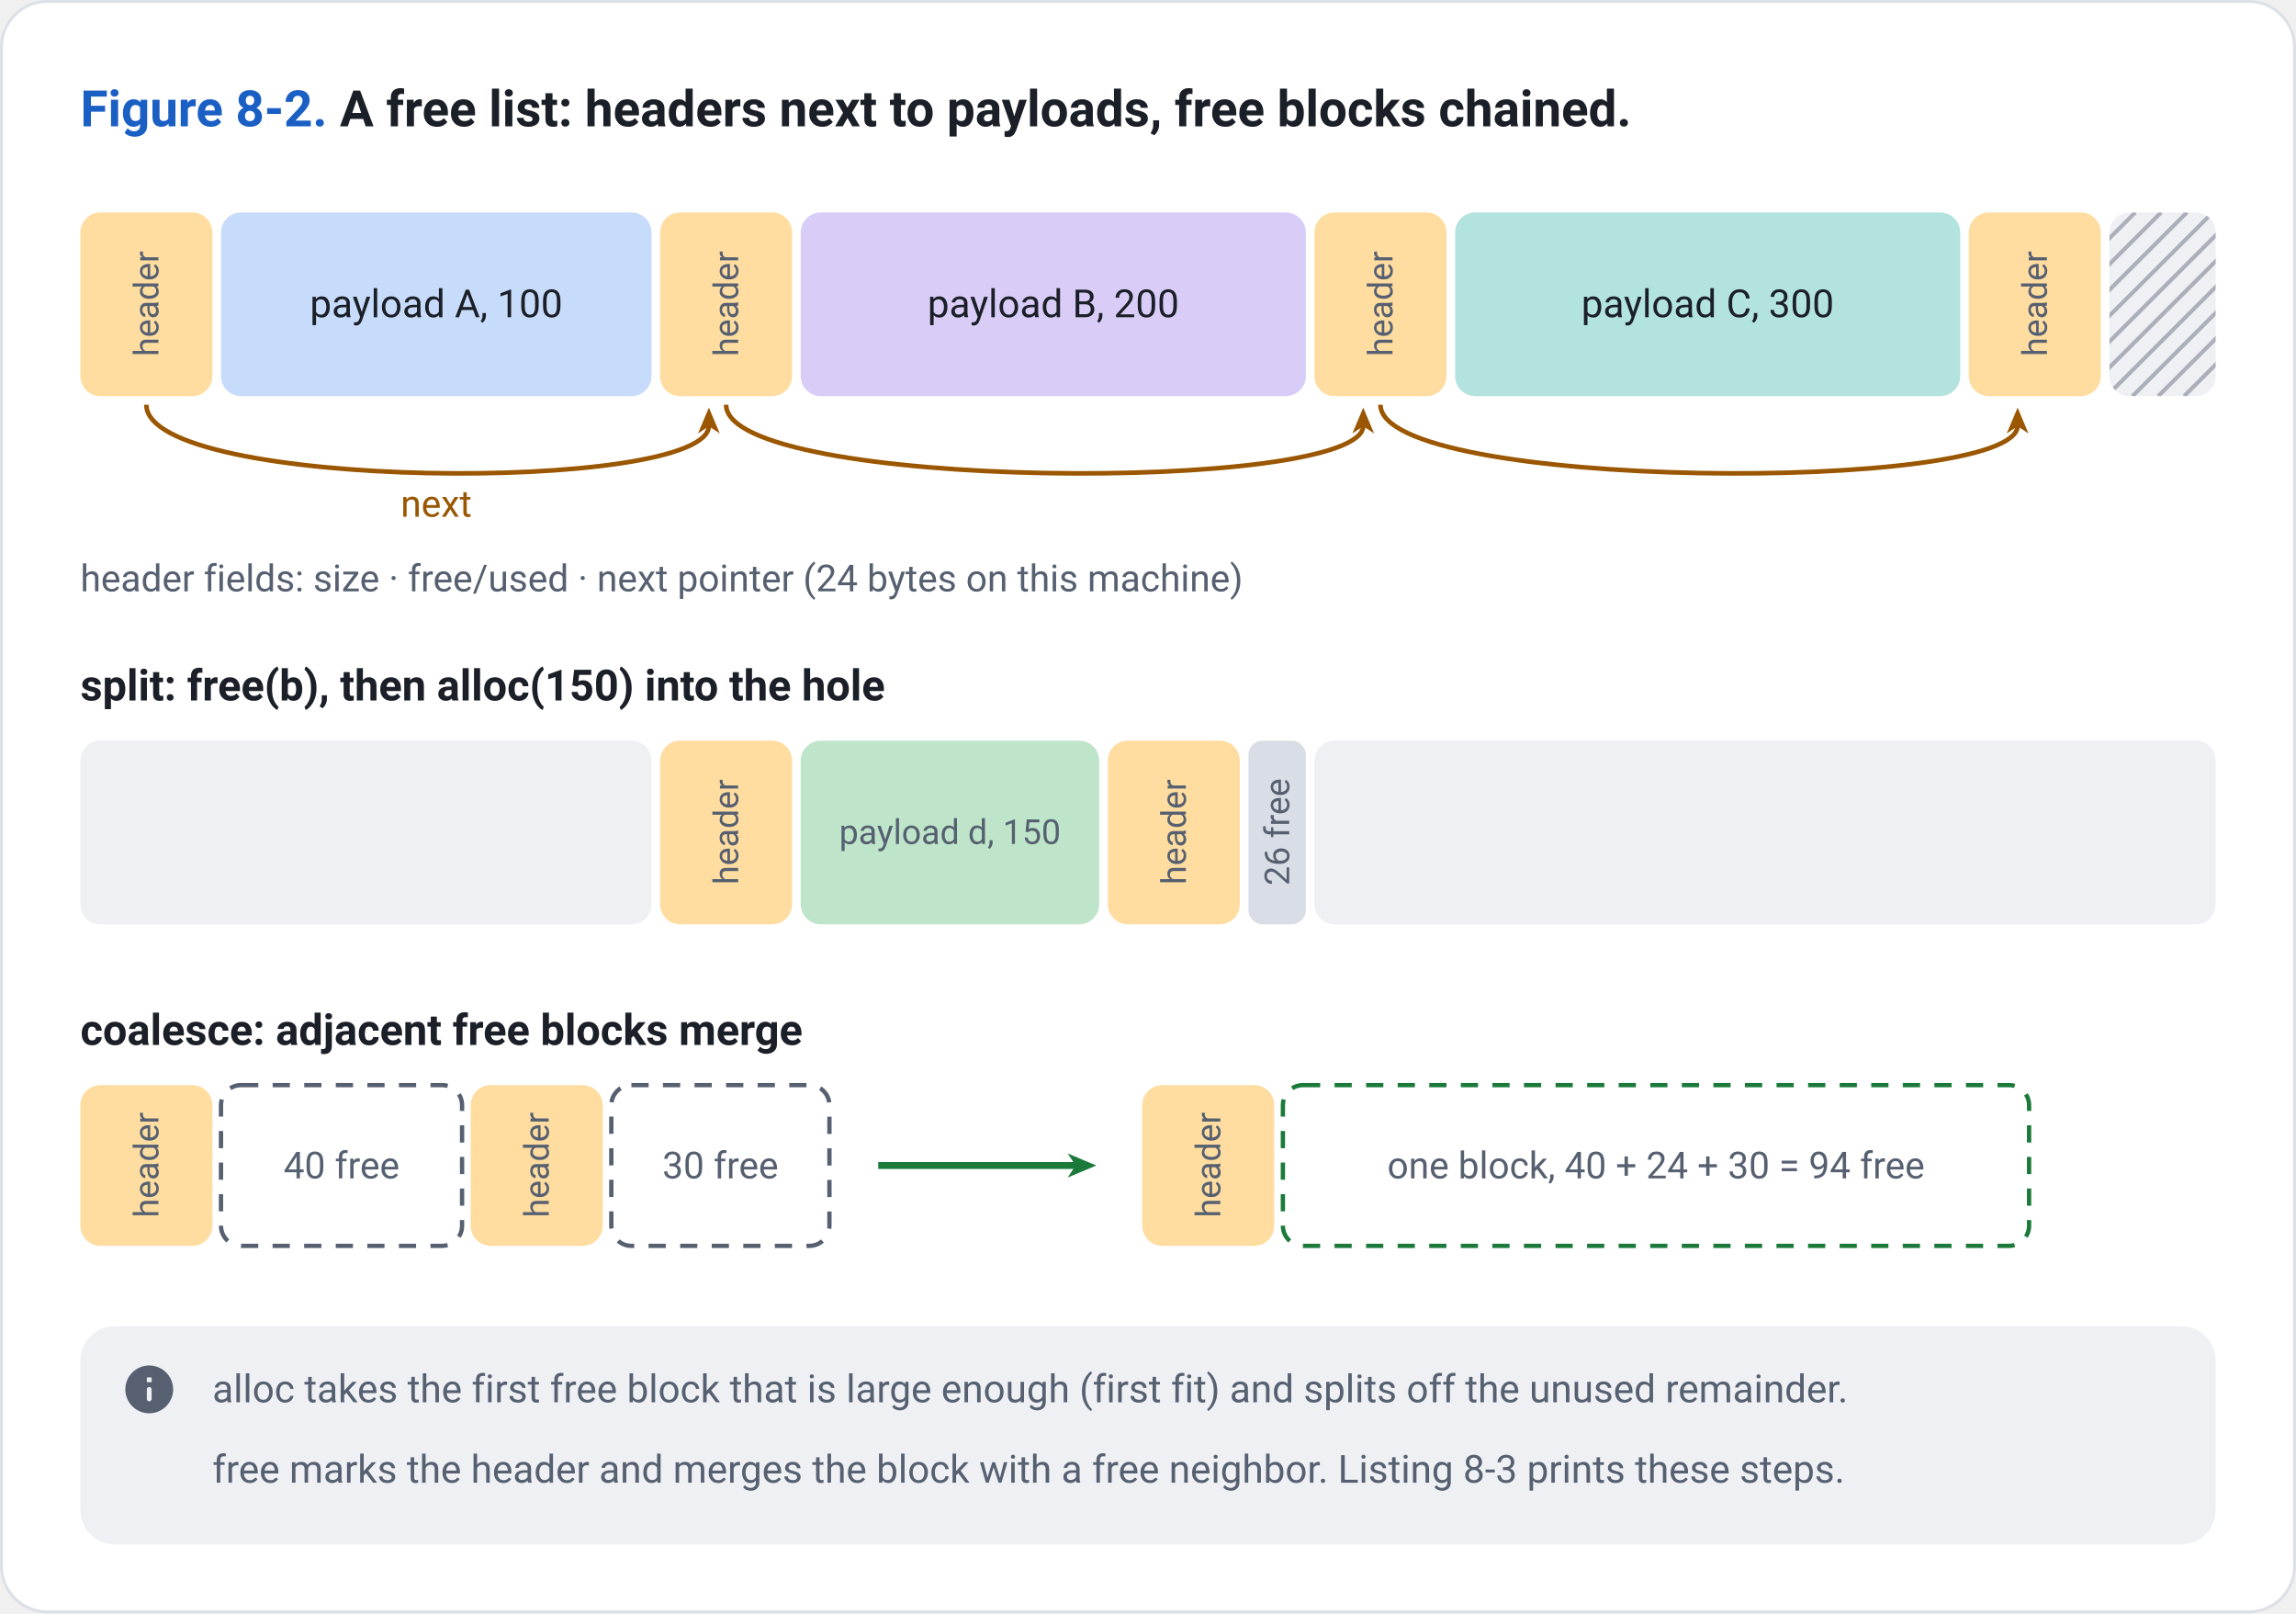
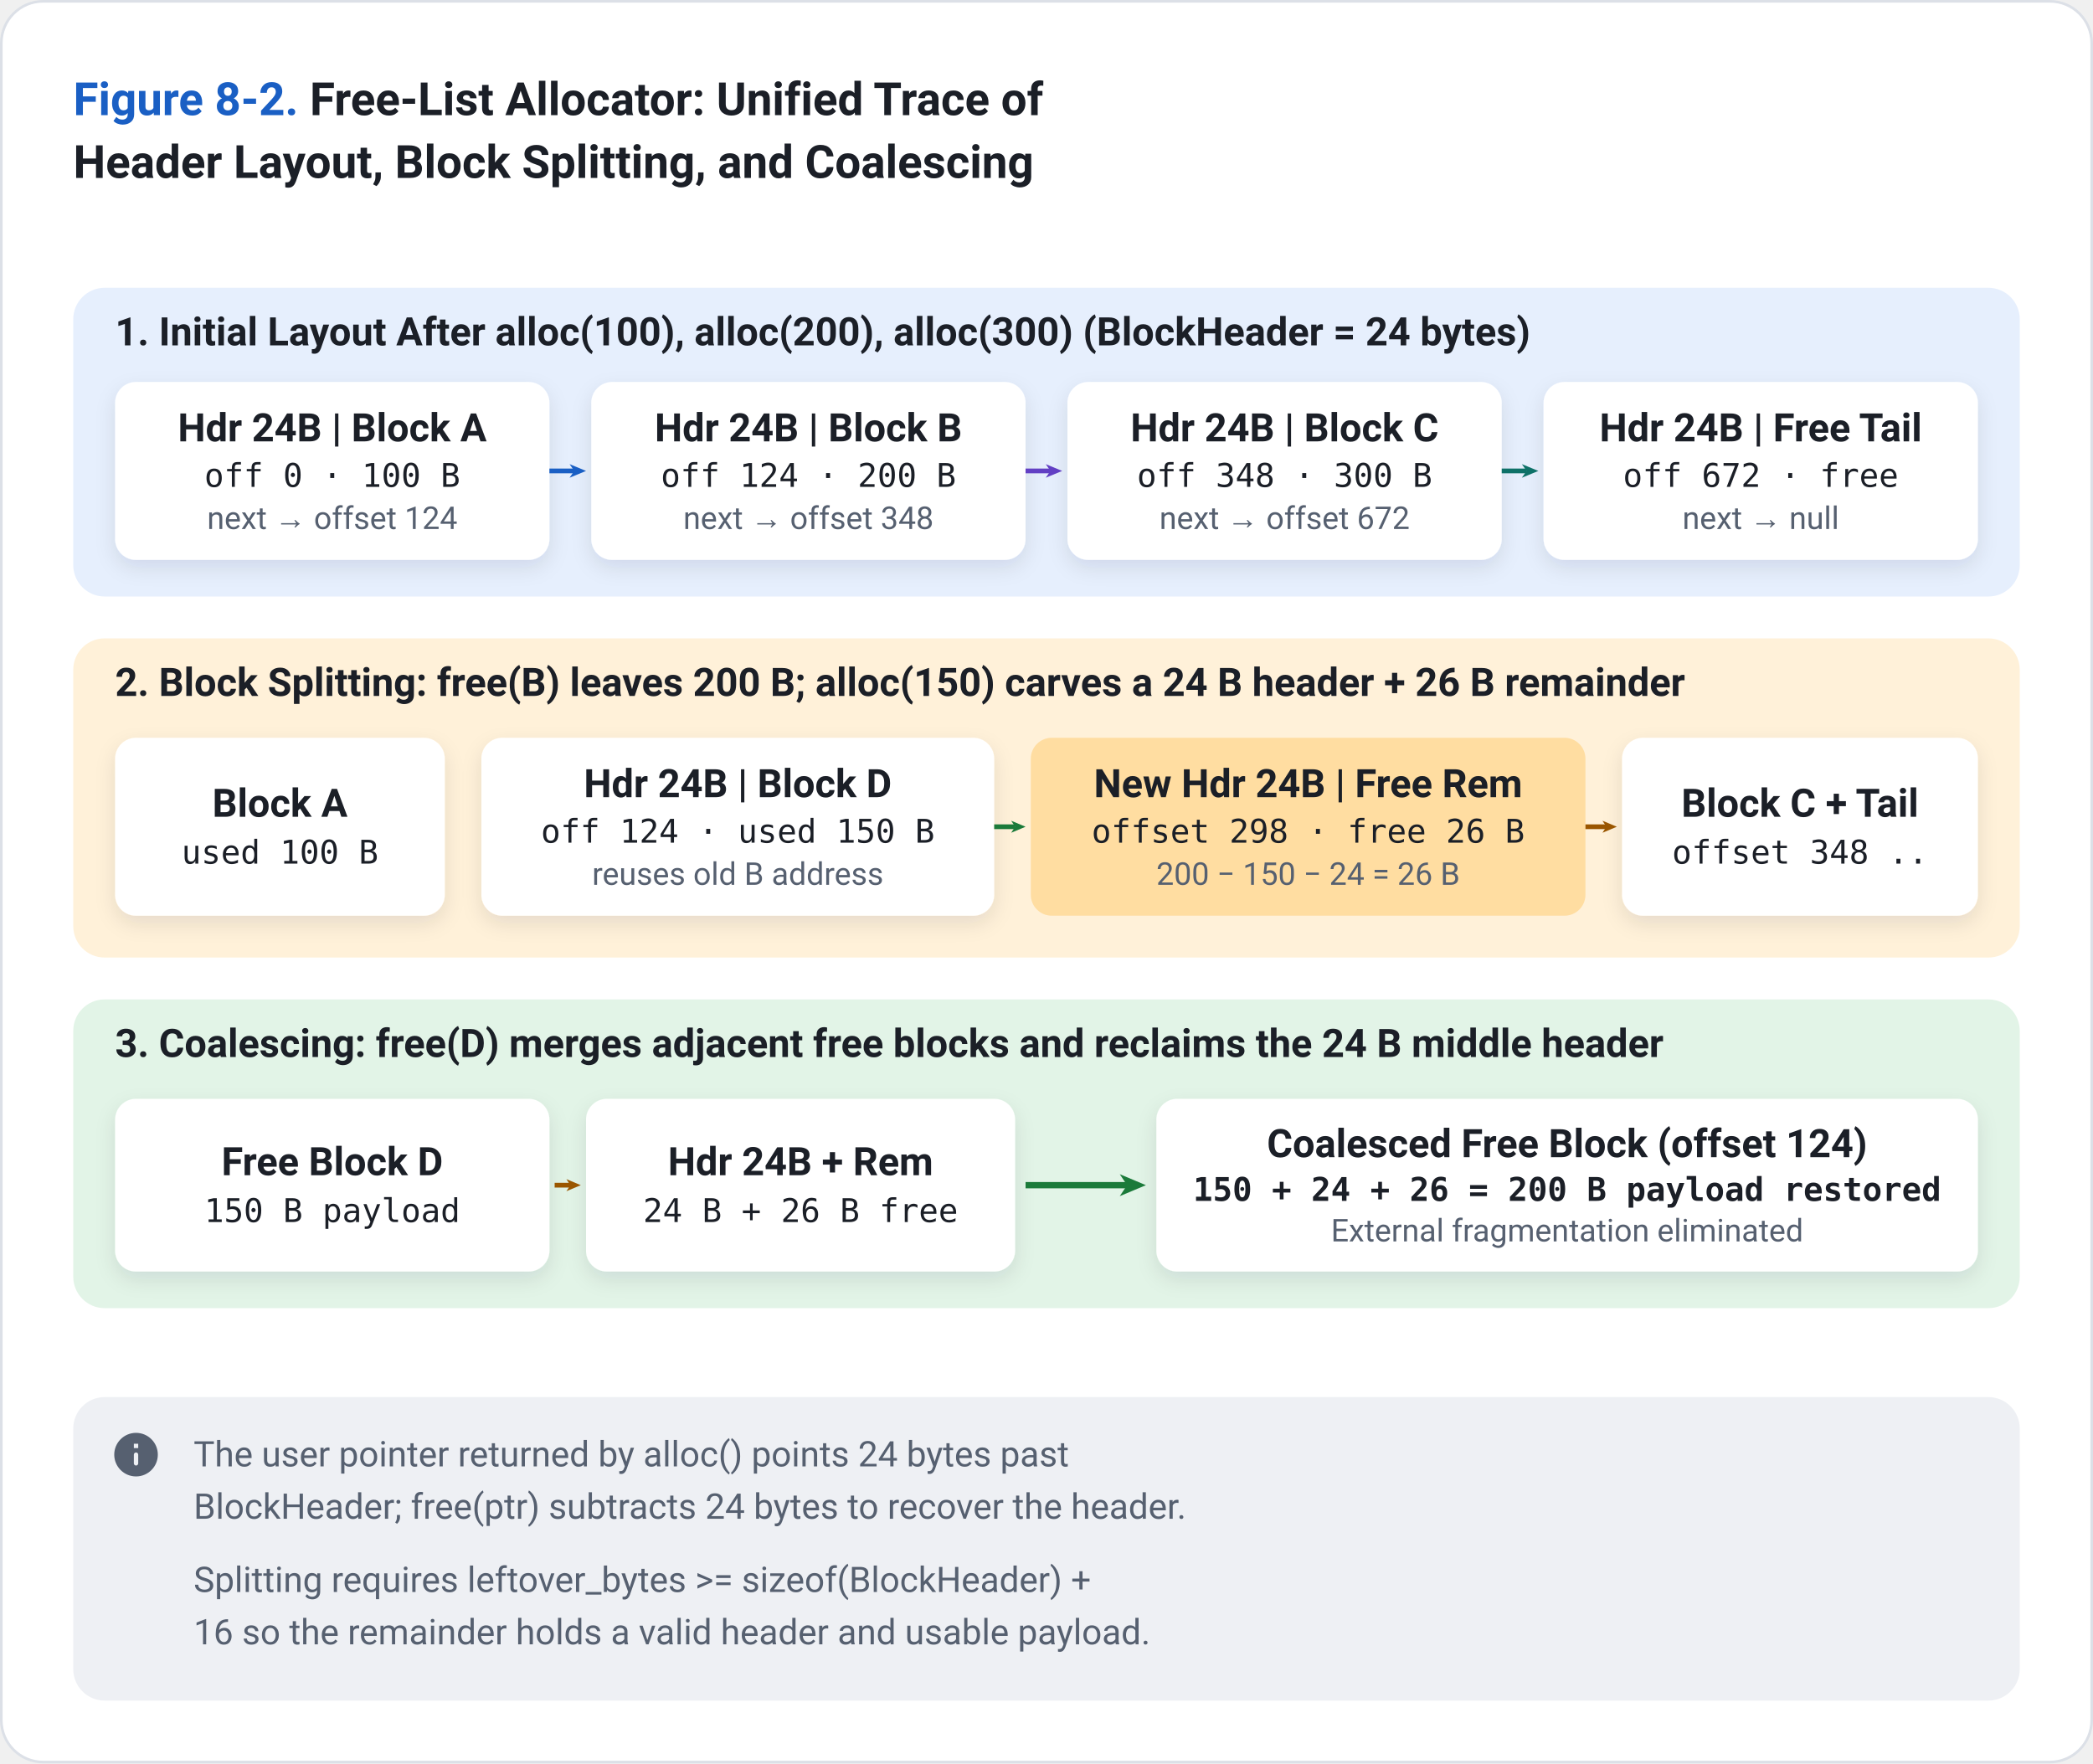
- <svg xmlns="http://www.w3.org/2000/svg" viewBox="0 0 800 562" width="800" height="562">
+ <svg xmlns="http://www.w3.org/2000/svg" viewBox="0 0 800 674" width="800" height="674">
  <style>
    text { font-family: -apple-system, BlinkMacSystemFont, "Segoe UI", Roboto, "Helvetica Neue", Arial, sans-serif; fill: #1B1F27; }
    .paper { fill: #FFFFFF; }
    .frame { fill: #FFFFFF; stroke: #DCE0E7; stroke-width: 1; }
    .card { fill: #FFFFFF; }
    .hair { stroke: #DCE0E7; stroke-width: 1.2; fill: none; }
    .muted { fill: #566070; }
    .ink { fill: #1B1F27; }
    .title { font-size: 17.5px; font-weight: 650; }
    .head { font-size: 15.5px; font-weight: 650; }
    .name { font-size: 15px; font-weight: 650; }
    .body { font-size: 13.5px; }
    .sub { font-size: 13px; }
    .mono { font-size: 12.5px; font-family: "SF Mono", SFMono-Regular, ui-monospace, Menlo, Consolas, monospace; }
    .monob { font-size: 12.5px; font-weight: 650; font-family: "SF Mono", SFMono-Regular, ui-monospace, Menlo, Consolas, monospace; }
    .small { font-size: 12px; }
    .note { font-size: 13.5px; }
    .noteb { font-size: 13.5px; font-weight: 650; }
    .sub, .small, .note { fill: #566070; }
    .c-blue { fill: #E6EFFD; }
    .m-blue { fill: #C7DBFA; }
    .a-blue { fill: #1A5FC4; }
    .t-blue { fill: #1A5FC4; }
    .w-blue { stroke: #1A5FC4; fill: none; stroke-linecap: butt; stroke-linejoin: round; }
    .o-blue { stroke: #1A5FC4; fill: none; stroke-width: 1.5; }
    .h-blue { stroke: #1A5FC4; stroke-width: 1.4; }
    .c-green { fill: #E2F4E7; }
    .m-green { fill: #BEE5C9; }
    .a-green { fill: #1B7A3A; }
    .t-green { fill: #1B7A3A; }
    .w-green { stroke: #1B7A3A; fill: none; stroke-linecap: butt; stroke-linejoin: round; }
    .o-green { stroke: #1B7A3A; fill: none; stroke-width: 1.5; }
    .h-green { stroke: #1B7A3A; stroke-width: 1.4; }
    .c-amber { fill: #FFF1D9; }
    .m-amber { fill: #FFDDA1; }
    .a-amber { fill: #9A5600; }
    .t-amber { fill: #9A5600; }
    .w-amber { stroke: #9A5600; fill: none; stroke-linecap: butt; stroke-linejoin: round; }
    .o-amber { stroke: #9A5600; fill: none; stroke-width: 1.5; }
    .h-amber { stroke: #9A5600; stroke-width: 1.4; }
    .c-red { fill: #FDE8E4; }
    .m-red { fill: #F8C8BF; }
    .a-red { fill: #BF3620; }
    .t-red { fill: #BF3620; }
    .w-red { stroke: #BF3620; fill: none; stroke-linecap: butt; stroke-linejoin: round; }
    .o-red { stroke: #BF3620; fill: none; stroke-width: 1.5; }
    .h-red { stroke: #BF3620; stroke-width: 1.4; }
    .c-purple { fill: #EFE9FC; }
    .m-purple { fill: #D9CDF8; }
    .a-purple { fill: #6240C4; }
    .t-purple { fill: #6240C4; }
    .w-purple { stroke: #6240C4; fill: none; stroke-linecap: butt; stroke-linejoin: round; }
    .o-purple { stroke: #6240C4; fill: none; stroke-width: 1.5; }
    .h-purple { stroke: #6240C4; stroke-width: 1.4; }
    .c-teal { fill: #DDF3F1; }
    .m-teal { fill: #B3E3DE; }
    .a-teal { fill: #0E7168; }
    .t-teal { fill: #0E7168; }
    .w-teal { stroke: #0E7168; fill: none; stroke-linecap: butt; stroke-linejoin: round; }
    .o-teal { stroke: #0E7168; fill: none; stroke-width: 1.5; }
    .h-teal { stroke: #0E7168; stroke-width: 1.4; }
    .c-gray { fill: #EEF0F4; }
    .m-gray { fill: #D9DDE5; }
    .a-gray { fill: #566070; }
    .t-gray { fill: #566070; }
    .w-gray { stroke: #566070; fill: none; stroke-linecap: butt; stroke-linejoin: round; }
    .o-gray { stroke: #566070; fill: none; stroke-width: 1.5; }
    .h-gray { stroke: #566070; stroke-width: 1.4; }
    .c-wire { fill: #EEF0F4; }
    .m-wire { fill: #D9DDE5; }
    .a-wire { fill: #5B6676; }
    .t-wire { fill: #5B6676; }
    .w-wire { stroke: #5B6676; fill: none; stroke-linecap: butt; stroke-linejoin: round; }
    .o-wire { stroke: #5B6676; fill: none; stroke-width: 1.5; }
    .h-wire { stroke: #5B6676; stroke-width: 1.4; }
  </style>
  <defs>
    <filter id="lift" x="-10%" y="-15%" width="120%" height="140%">
      <feDropShadow dx="0" dy="1" stdDeviation="1.2" flood-color="#1B2430" flood-opacity="0.14" />
      <feDropShadow dx="0" dy="3" stdDeviation="4" flood-color="#1B2430" flood-opacity="0.10" />
    </filter>
  </defs>
-   <rect x="0.5" y="0.5" width="799" height="561" rx="16" class="frame" />
+   <rect x="0.5" y="0.5" width="799" height="673" rx="16" class="frame" />
  <text x="28" y="44" class="title">
-     <tspan class="t-blue">Figure 8-2.</tspan> A free list: headers next to payloads, free blocks chained.</text>
-   <g transform="translate(0 74)">
-     <rect x="28.0" y="0.0" width="46.0" height="64.0" rx="7" class="m-amber" />
-     <text x="51.0" y="36.0" class="small" text-anchor="middle" transform="rotate(-90 51.0 31.8)">header</text>
-     <rect x="77.0" y="0.0" width="150.0" height="64.0" rx="7" class="m-blue" />
-     <text x="152.0" y="36.5" class="body" text-anchor="middle" data-fit="82.0,222.0">payload A, 100</text>
-     <rect x="230.0" y="0.0" width="46.0" height="64.0" rx="7" class="m-amber" />
-     <text x="253.0" y="36.0" class="small" text-anchor="middle" transform="rotate(-90 253.0 31.8)">header</text>
-     <rect x="279.0" y="0.0" width="176.0" height="64.0" rx="7" class="m-purple" />
-     <text x="367.0" y="36.5" class="body" text-anchor="middle" data-fit="284.0,450.0">payload B, 200</text>
-     <rect x="458.0" y="0.0" width="46.0" height="64.0" rx="7" class="m-amber" />
-     <text x="481.0" y="36.0" class="small" text-anchor="middle" transform="rotate(-90 481.0 31.8)">header</text>
-     <rect x="507.0" y="0.0" width="176.0" height="64.0" rx="7" class="m-teal" />
-     <text x="595.0" y="36.5" class="body" text-anchor="middle" data-fit="512.0,678.0">payload C, 300</text>
-     <rect x="686.0" y="0.0" width="46.0" height="64.0" rx="7" class="m-amber" />
-     <text x="709.0" y="36.0" class="small" text-anchor="middle" transform="rotate(-90 709.0 31.8)">header</text>
-     <rect x="735.0" y="0.0" width="37.0" height="64.0" rx="7" class="c-gray" />
-     <clipPath id="clip-15">
-       <rect x="735.0" y="0.0" width="37.0" height="64.0" rx="7" />
-     </clipPath>
-     <g clip-path="url(#clip-15)">
-       <line x1="671.0" y1="64.0" x2="735.0" y2="0.0" class="h-gray" opacity="0.45" />
-       <line x1="680.0" y1="64.0" x2="744.0" y2="0.0" class="h-gray" opacity="0.45" />
-       <line x1="689.0" y1="64.0" x2="753.0" y2="0.0" class="h-gray" opacity="0.45" />
-       <line x1="698.0" y1="64.0" x2="762.0" y2="0.0" class="h-gray" opacity="0.45" />
-       <line x1="707.0" y1="64.0" x2="771.0" y2="0.0" class="h-gray" opacity="0.45" />
-       <line x1="716.0" y1="64.0" x2="780.0" y2="0.0" class="h-gray" opacity="0.45" />
-       <line x1="725.0" y1="64.0" x2="789.0" y2="0.0" class="h-gray" opacity="0.45" />
-       <line x1="734.0" y1="64.0" x2="798.0" y2="0.0" class="h-gray" opacity="0.45" />
-       <line x1="743.0" y1="64.0" x2="807.0" y2="0.0" class="h-gray" opacity="0.45" />
-       <line x1="752.0" y1="64.0" x2="816.0" y2="0.0" class="h-gray" opacity="0.45" />
-       <line x1="761.0" y1="64.0" x2="825.0" y2="0.0" class="h-gray" opacity="0.45" />
-       <line x1="770.0" y1="64.0" x2="834.0" y2="0.0" class="h-gray" opacity="0.45" />
-     </g>
-     <polygon points="247.0,68.0 250.8,77.0 247.0,74.5 243.2,77.0" class="a-amber" />
-     <path d="M51.0,67.0 C51.0,97.0 247.0,98.0 247.0,74.3" class="w-amber" stroke-width="1.6" />
-     <polygon points="475.0,68.0 478.8,77.0 475.0,74.5 471.2,77.0" class="a-amber" />
-     <path d="M253.0,67.0 C253.0,97.0 475.0,98.0 475.0,74.3" class="w-amber" stroke-width="1.6" />
-     <polygon points="703.0,68.0 706.8,77.0 703.0,74.5 699.2,77.0" class="a-amber" />
-     <path d="M481.0,67.0 C481.0,97.0 703.0,98.0 703.0,74.3" class="w-amber" stroke-width="1.6" />
-     <text x="152.0" y="106.0" class="sub t-amber" text-anchor="middle">next</text>
-     <text x="28.0" y="132.0" class="sub">header fields: size · free/used · next pointer (24 bytes on this machine)</text>
-     <text x="28.0" y="170.0" class="name">split: free(b), then alloc(150) into the hole</text>
-     <rect x="28.0" y="184.0" width="199.0" height="64.0" rx="7" class="c-gray" />
-     <rect x="458.0" y="184.0" width="314.0" height="64.0" rx="7" class="c-gray" />
-     <rect x="230.0" y="184.0" width="46.0" height="64.0" rx="7" class="m-amber" />
-     <text x="253.0" y="220.0" class="small" text-anchor="middle" transform="rotate(-90 253.0 215.8)">header</text>
-     <rect x="279.0" y="184.0" width="104.0" height="64.0" rx="7" class="m-green" />
-     <text x="331.0" y="220.0" class="small" text-anchor="middle" data-fit="284.0,378.0">payload d, 150</text>
-     <rect x="386.0" y="184.0" width="46.0" height="64.0" rx="7" class="m-amber" />
-     <text x="409.0" y="220.0" class="small" text-anchor="middle" transform="rotate(-90 409.0 215.8)">header</text>
-     <rect x="435.0" y="184.0" width="20.0" height="64.0" rx="5" class="m-gray" />
-     <text x="445.0" y="220.0" class="small" text-anchor="middle" transform="rotate(-90 445.0 215.8)">26 free</text>
-     <text x="28.0" y="290.0" class="name">coalesce: adjacent free blocks merge</text>
-     <rect x="28.0" y="304.0" width="46.0" height="56.0" rx="7" class="m-amber" />
-     <text x="51.0" y="336.0" class="small" text-anchor="middle" transform="rotate(-90 51.0 331.8)">header</text>
-     <rect x="77.0" y="304.0" width="84.0" height="56.0" rx="7" class="o-gray" stroke-dasharray="6 5" />
-     <text x="119.0" y="336.5" class="sub" text-anchor="middle">40 free</text>
-     <rect x="164.0" y="304.0" width="46.0" height="56.0" rx="7" class="m-amber" />
-     <text x="187.0" y="336.0" class="small" text-anchor="middle" transform="rotate(-90 187.0 331.8)">header</text>
-     <rect x="213.0" y="304.0" width="76.0" height="56.0" rx="7" class="o-gray" stroke-dasharray="6 5" />
-     <text x="251.0" y="336.5" class="sub" text-anchor="middle">30 free</text>
-     <polygon points="382.0,332.0 372.0,336.2 374.8,332.0 372.0,327.8" class="a-green" />
-     <path d="M306.0,332.0 L375.0,332.0" class="w-green" stroke-width="2.4" />
-     <rect x="398.0" y="304.0" width="46.0" height="56.0" rx="7" class="m-amber" />
-     <text x="421.0" y="336.0" class="small" text-anchor="middle" transform="rotate(-90 421.0 331.8)">header</text>
-     <rect x="447.0" y="304.0" width="260.0" height="56.0" rx="7" class="o-green" stroke-dasharray="6 5" />
-     <text x="577.0" y="336.5" class="sub" text-anchor="middle" data-fit="451.0,703.0">one block, 40 + 24 + 30 = 94 free</text>
+     <tspan class="t-blue">Figure 8-2.</tspan> Free-List Allocator: Unified Trace of</text>
+   <text x="28" y="68" class="title">Header Layout, Block Splitting, and Coalescing</text>
+   <g transform="translate(0 98)">
+     <rect x="28.0" y="12.0" width="744.0" height="118.0" rx="12" class="c-blue" />
+     <text x="44.0" y="34.0" class="name" data-fit="44.0,756.0">1. Initial Layout After alloc(100), alloc(200), alloc(300)  (BlockHeader = 24 bytes)</text>
+     <rect x="44.0" y="48.0" width="166.0" height="68.0" rx="8" class="card" filter="url(#lift)" />
+     <text x="127.0" y="70.7" class="name" text-anchor="middle" data-fit="49.0,205.0">Hdr 24B | Block A</text>
+     <text x="127.0" y="88.1" class="mono" text-anchor="middle" data-fit="49.0,205.0">off 0 · 100 B</text>
+     <text x="127.0" y="104.2" class="small" text-anchor="middle" data-fit="49.0,205.0">next → offset 124</text>
+     <rect x="226.0" y="48.0" width="166.0" height="68.0" rx="8" class="card" filter="url(#lift)" />
+     <text x="309.0" y="70.7" class="name" text-anchor="middle" data-fit="231.0,387.0">Hdr 24B | Block B</text>
+     <text x="309.0" y="88.1" class="mono" text-anchor="middle" data-fit="231.0,387.0">off 124 · 200 B</text>
+     <text x="309.0" y="104.2" class="small" text-anchor="middle" data-fit="231.0,387.0">next → offset 348</text>
+     <rect x="408.0" y="48.0" width="166.0" height="68.0" rx="8" class="card" filter="url(#lift)" />
+     <text x="491.0" y="70.7" class="name" text-anchor="middle" data-fit="413.0,569.0">Hdr 24B | Block C</text>
+     <text x="491.0" y="88.1" class="mono" text-anchor="middle" data-fit="413.0,569.0">off 348 · 300 B</text>
+     <text x="491.0" y="104.2" class="small" text-anchor="middle" data-fit="413.0,569.0">next → offset 672</text>
+     <rect x="590.0" y="48.0" width="166.0" height="68.0" rx="8" class="card" filter="url(#lift)" />
+     <text x="673.0" y="70.7" class="name" text-anchor="middle" data-fit="595.0,751.0">Hdr 24B | Free Tail</text>
+     <text x="673.0" y="88.1" class="mono" text-anchor="middle" data-fit="595.0,751.0">off 672 · free</text>
+     <text x="673.0" y="104.2" class="small" text-anchor="middle" data-fit="595.0,751.0">next → null</text>
+     <polygon points="224.0,82.0 217.7,84.6 219.5,82.0 217.7,79.4" class="a-blue" />
+     <path d="M210.0,82.0 L219.6,82.0" class="w-blue" stroke-width="1.8" />
+     <polygon points="406.0,82.0 399.7,84.6 401.5,82.0 399.7,79.4" class="a-purple" />
+     <path d="M392.0,82.0 L401.6,82.0" class="w-purple" stroke-width="1.8" />
+     <polygon points="588.0,82.0 581.7,84.6 583.5,82.0 581.7,79.4" class="a-teal" />
+     <path d="M574.0,82.0 L583.6,82.0" class="w-teal" stroke-width="1.8" />
+     <rect x="28.0" y="146.0" width="744.0" height="122.0" rx="12" class="c-amber" />
+     <text x="44.0" y="168.0" class="name" data-fit="44.0,756.0">2. Block Splitting: free(B) leaves 200 B; alloc(150) carves a 24 B header + 26 B remainder</text>
+     <rect x="44.0" y="184.0" width="126.0" height="68.0" rx="8" class="card" filter="url(#lift)" />
+     <text x="107.0" y="214.2" class="name" text-anchor="middle" data-fit="49.0,165.0">Block A</text>
+     <text x="107.0" y="232.1" class="mono" text-anchor="middle" data-fit="49.0,165.0">used 100 B</text>
+     <rect x="184.0" y="184.0" width="196.0" height="68.0" rx="8" class="card" filter="url(#lift)" />
+     <text x="282.0" y="206.7" class="name" text-anchor="middle" data-fit="189.0,375.0">Hdr 24B | Block D</text>
+     <text x="282.0" y="224.1" class="mono" text-anchor="middle" data-fit="189.0,375.0">off 124 · used 150 B</text>
+     <text x="282.0" y="240.2" class="small" text-anchor="middle" data-fit="189.0,375.0">reuses old B address</text>
+     <rect x="394.0" y="184.0" width="212.0" height="68.0" rx="8" class="m-amber" />
+     <text x="500.0" y="206.7" class="name" text-anchor="middle" data-fit="399.0,601.0">New Hdr 24B | Free Rem</text>
+     <text x="500.0" y="224.1" class="mono" text-anchor="middle" data-fit="399.0,601.0">offset 298 · free 26 B</text>
+     <text x="500.0" y="240.2" class="small" text-anchor="middle" data-fit="399.0,601.0">200 − 150 − 24 = 26 B</text>
+     <rect x="620.0" y="184.0" width="136.0" height="68.0" rx="8" class="card" filter="url(#lift)" />
+     <text x="688.0" y="214.2" class="name" text-anchor="middle" data-fit="625.0,751.0">Block C + Tail</text>
+     <text x="688.0" y="232.1" class="mono" text-anchor="middle" data-fit="625.0,751.0">offset 348 ..</text>
+     <polygon points="392.0,218.0 386.5,220.3 388.0,218.0 386.5,215.7" class="a-green" />
+     <path d="M380.0,218.0 L388.1,218.0" class="w-green" stroke-width="1.8" />
+     <polygon points="618.0,218.0 612.5,220.3 614.0,218.0 612.5,215.7" class="a-amber" />
+     <path d="M606.0,218.0 L614.1,218.0" class="w-amber" stroke-width="1.8" />
+     <rect x="28.0" y="284.0" width="744.0" height="118.0" rx="12" class="c-green" />
+     <text x="44.0" y="306.0" class="name" data-fit="44.0,756.0">3. Coalescing: free(D) merges adjacent free blocks and reclaims the 24 B middle header</text>
+     <rect x="44.0" y="322.0" width="166.0" height="66.0" rx="8" class="card" filter="url(#lift)" />
+     <text x="127.0" y="351.2" class="name" text-anchor="middle" data-fit="49.0,205.0">Free Block D</text>
+     <text x="127.0" y="369.1" class="mono" text-anchor="middle" data-fit="49.0,205.0">150 B payload</text>
+     <rect x="224.0" y="322.0" width="164.0" height="66.0" rx="8" class="card" filter="url(#lift)" />
+     <text x="306.0" y="351.2" class="name" text-anchor="middle" data-fit="229.0,383.0">Hdr 24B + Rem</text>
+     <text x="306.0" y="369.1" class="mono" text-anchor="middle" data-fit="229.0,383.0">24 B + 26 B free</text>
+     <rect x="442.0" y="322.0" width="314.0" height="66.0" rx="8" class="card" filter="url(#lift)" />
+     <text x="599.0" y="344.3" class="name" text-anchor="middle" data-fit="447.0,751.0">Coalesced Free Block (offset 124)</text>
+     <text x="599.0" y="361.0" class="monob" text-anchor="middle" data-fit="447.0,751.0">150 + 24 + 26 = 200 B payload restored</text>
+     <text x="599.0" y="376.5" class="small" text-anchor="middle" data-fit="447.0,751.0">External fragmentation eliminated</text>
+     <polygon points="222.0,355.0 216.5,357.3 218.0,355.0 216.5,352.7" class="a-amber" />
+     <path d="M212.0,355.0 L218.2,355.0" class="w-amber" stroke-width="1.8" />
+     <polygon points="438.0,355.0 428.0,359.2 430.8,355.0 428.0,350.8" class="a-green" />
+     <path d="M392.0,355.0 L431.0,355.0" class="w-green" stroke-width="2.4" />
  </g>
-   <rect x="28" y="462" width="744" height="76" rx="12" class="c-gray" />
-   <g transform="translate(42 474) scale(0.833)" class="a-gray">
+   <rect x="28" y="534" width="744" height="116" rx="12" class="c-gray" />
+   <g transform="translate(42 546) scale(0.833)" class="a-gray">
    <path d="M12 2C6.48 2 2 6.48 2 12s4.48 10 10 10 10-4.48 10-10S17.52 2 12 2zm0 15c-.55 0-1-.45-1-1v-4c0-.55.45-1 1-1s1 .45 1 1v4c0 .55-.45 1-1 1zm1-8h-2V7h2v2z" />
  </g>
-   <text x="74" y="488.5" class="note" data-fit="74,760">alloc takes the first free block that is large enough (first fit) and splits off the unused remainder.</text>
-   <text x="74" y="516.5" class="note" data-fit="74,760">free marks the header and merges the block with a free neighbor. Listing 8-3 prints these steps.</text>
+   <text x="74" y="560.5" class="note" data-fit="74,760">The user pointer returned by alloc() points 24 bytes past</text>
+   <text x="74" y="580.5" class="note" data-fit="74,760">BlockHeader; free(ptr) subtracts 24 bytes to recover the header.</text>
+   <text x="74" y="608.5" class="note" data-fit="74,760">Splitting requires leftover_bytes &gt;= sizeof(BlockHeader) +</text>
+   <text x="74" y="628.5" class="note" data-fit="74,760">16 so the remainder holds a valid header and usable payload.</text>
</svg>
